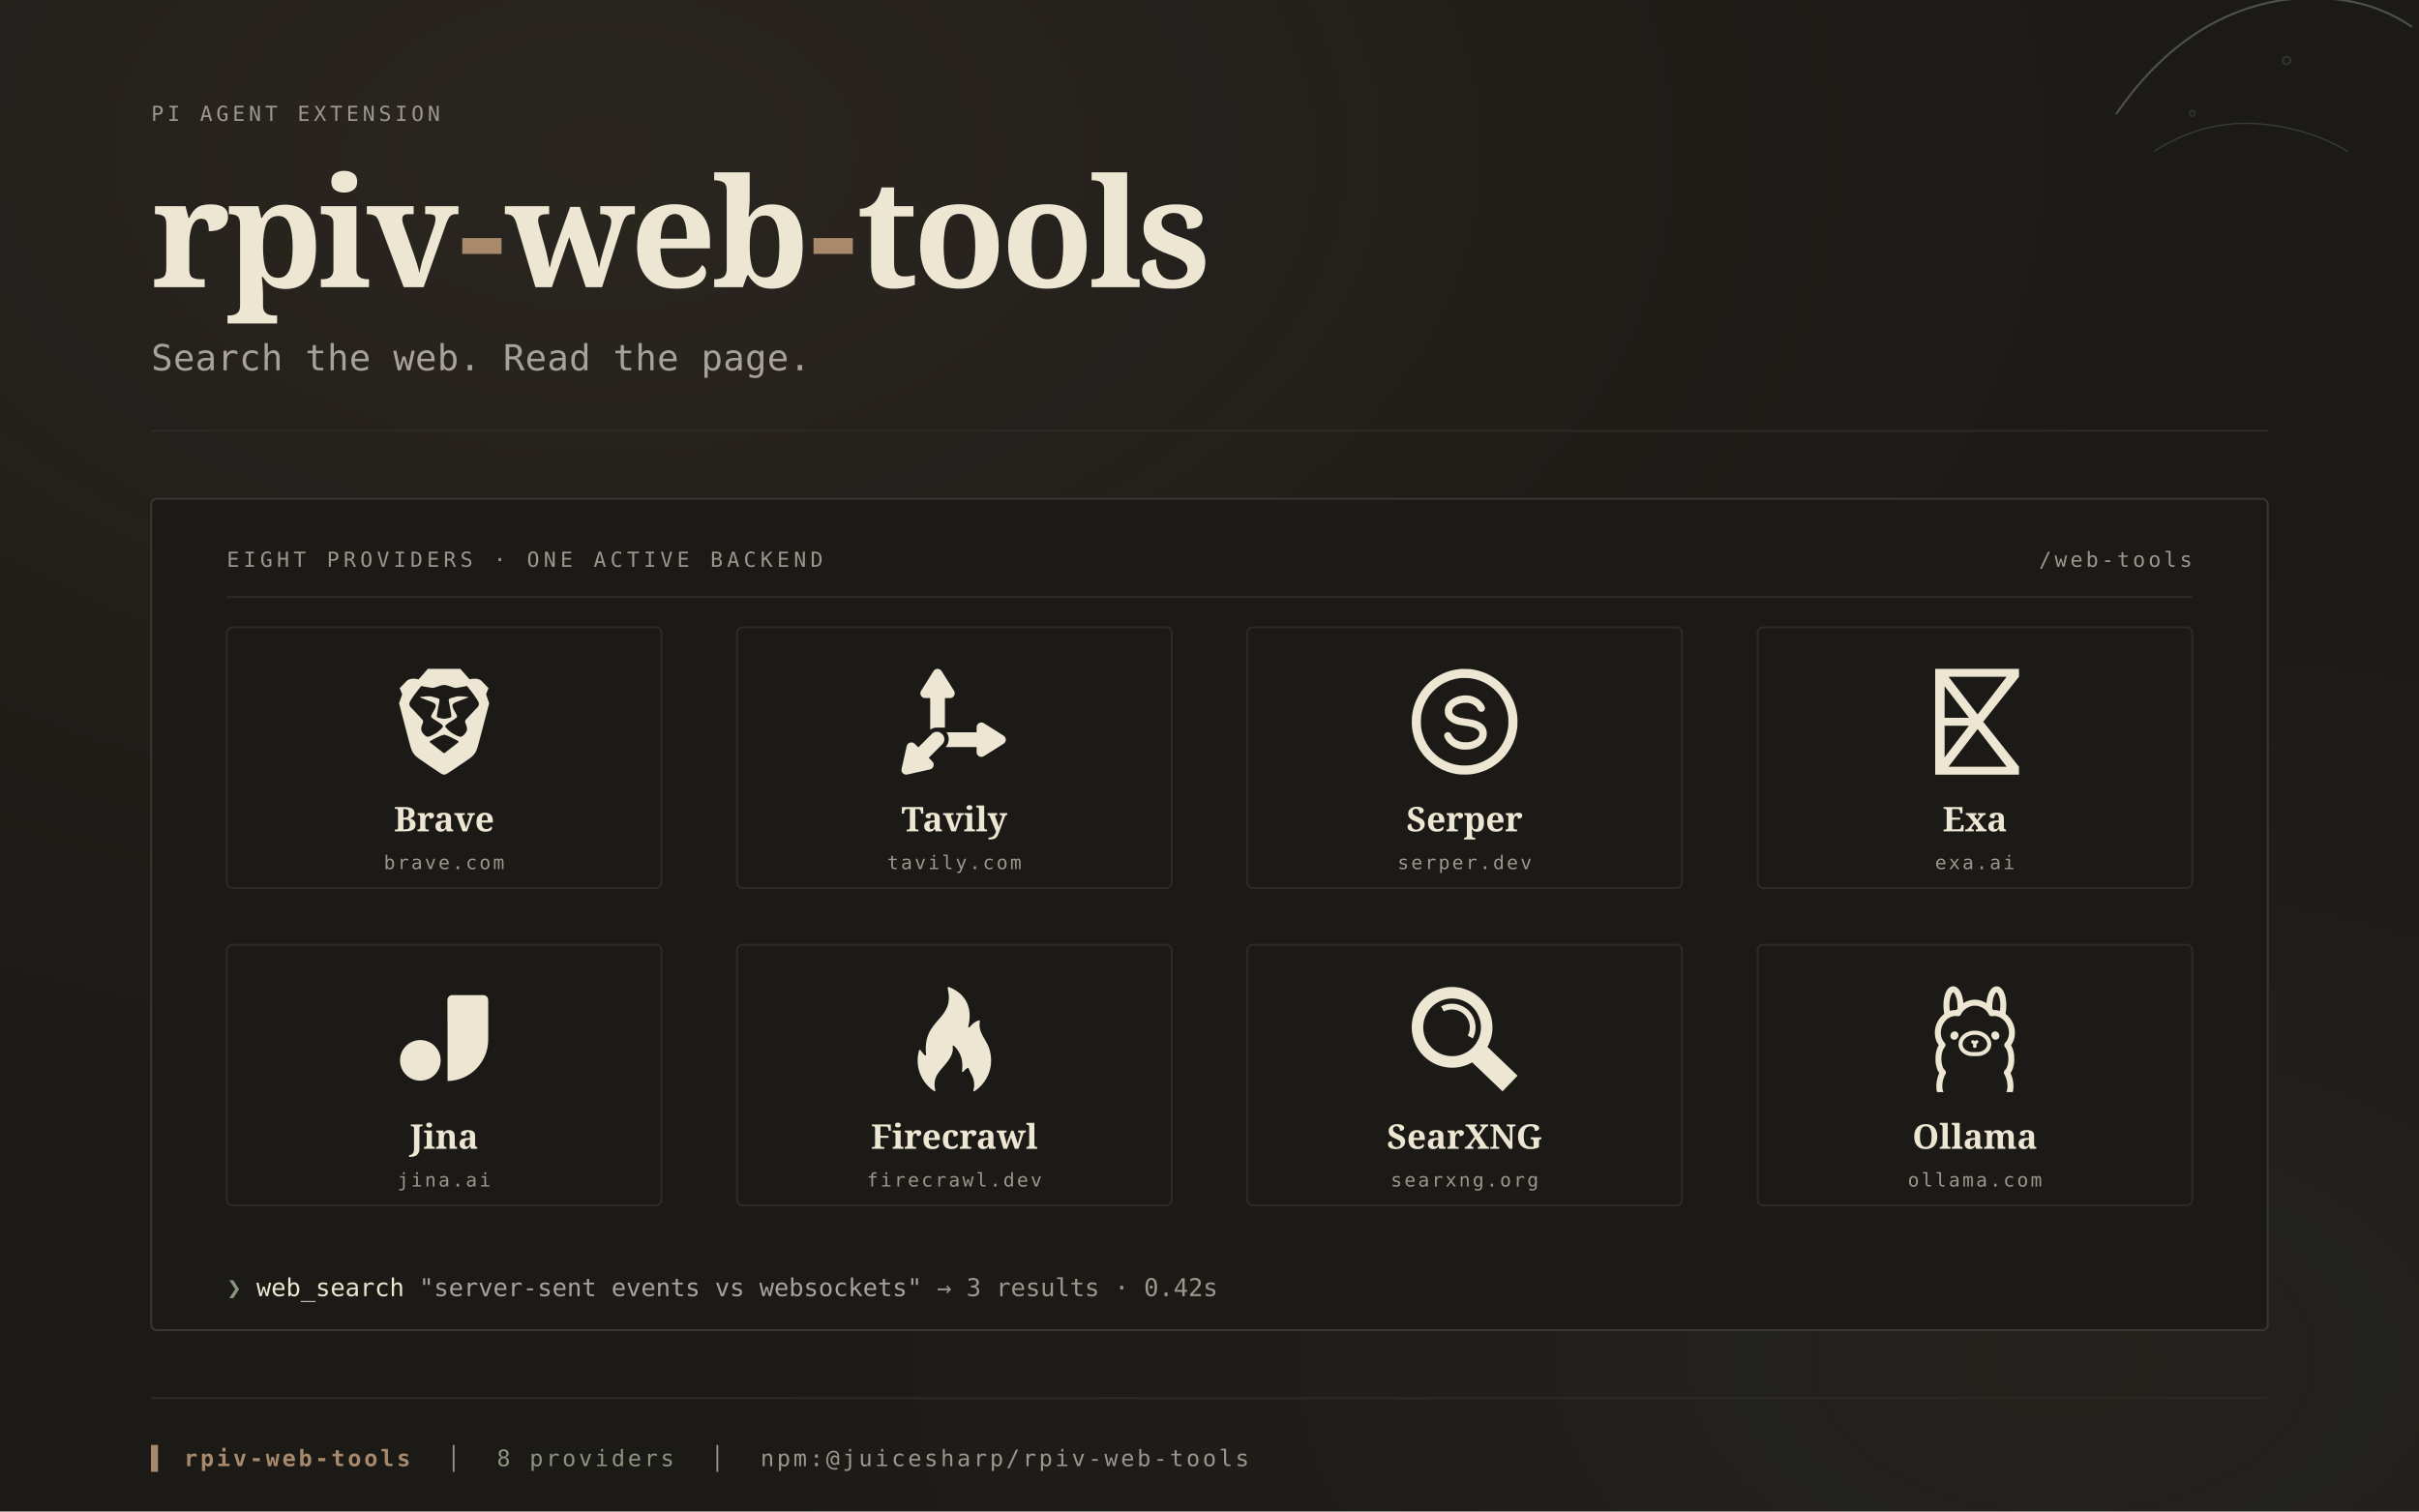
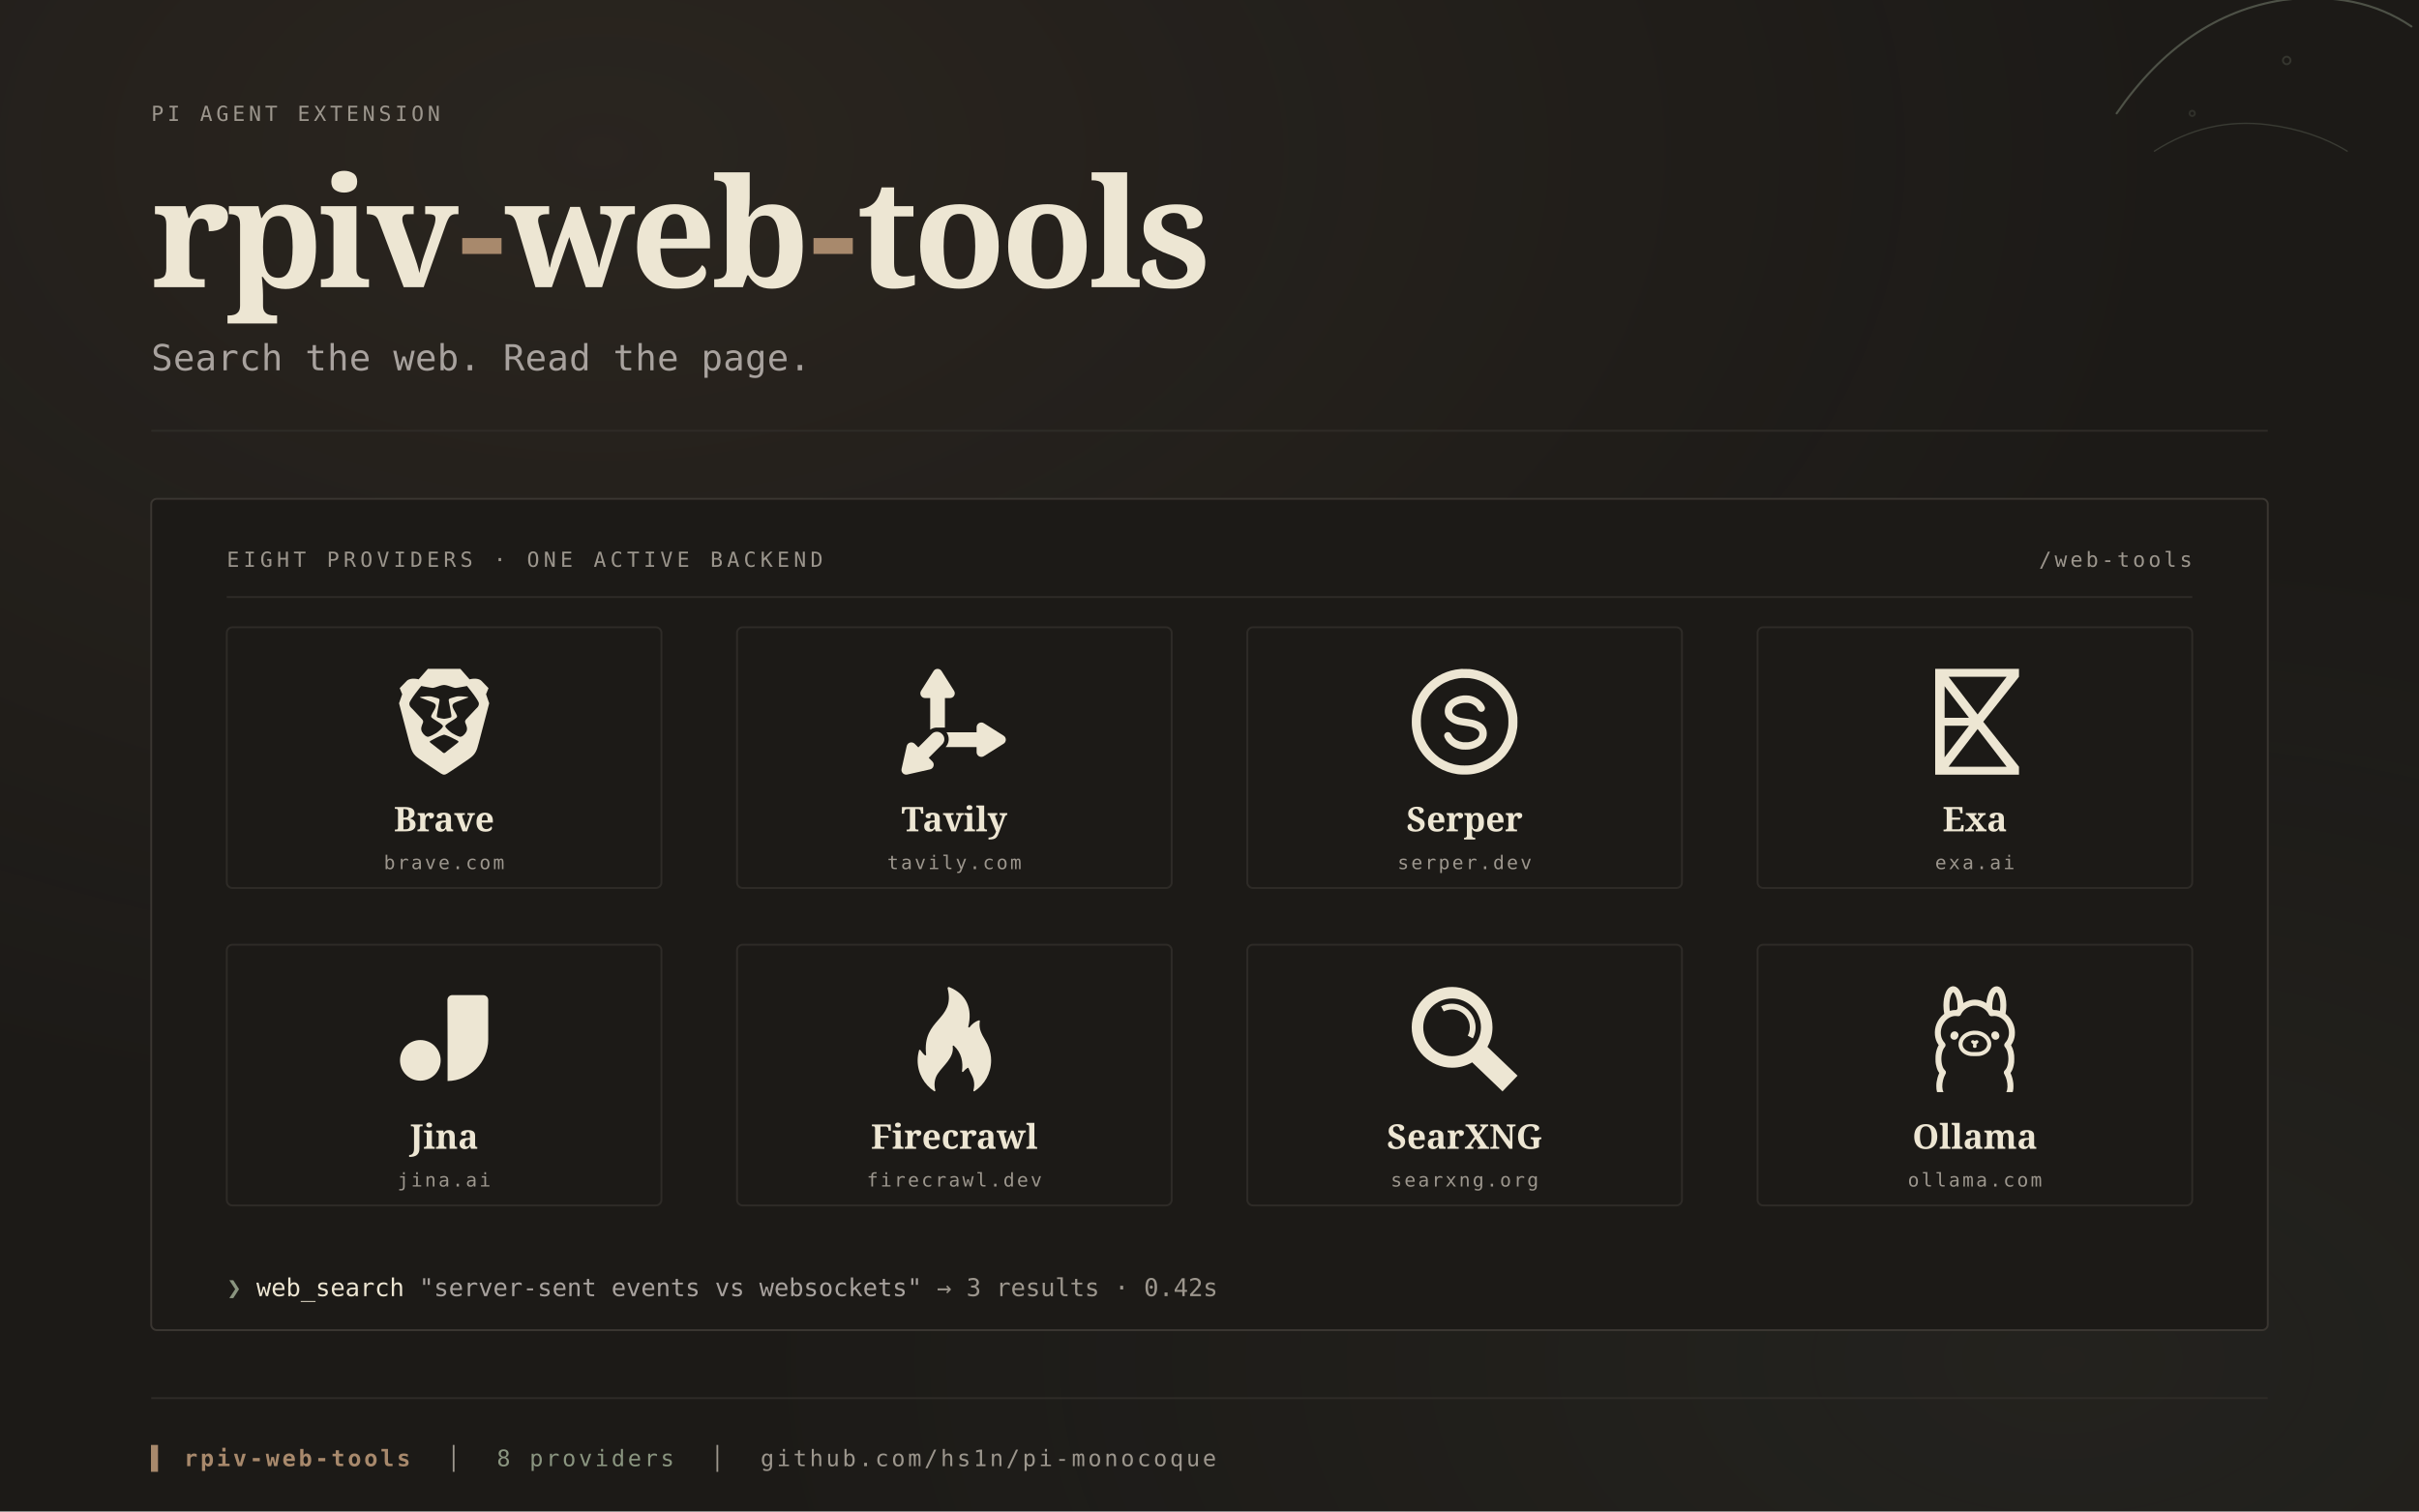
<svg xmlns="http://www.w3.org/2000/svg" viewBox="0 0 1280 800" role="img" aria-label="rpiv-web-tools — Eight pluggable web providers for Pi Agent" preserveAspectRatio="xMidYMid meet">
  <defs>
    <style>
      .mono { font-family: 'JetBrains Mono', 'Fira Code', ui-monospace, SFMono-Regular, Menlo, Consolas, monospace; }
      .serif { font-family: 'Iowan Old Style', 'Hoefler Text', Charter, 'Source Serif Pro', Georgia, serif; }
      .ink { fill: #ede6d3; }
      .text-quiet { fill: #a8a29e; }
      .text-distant { fill: #9c968d; }
      .ochre { fill: #a8896c; }
      .sage { fill: #8a9580; }
      .sage-deep { fill: #5e6b56; }
      .logo { color: #ede6d3; }
    </style>
    <radialGradient id="wash-ochre" cx="25%" cy="10%" r="65%">
      <stop offset="0%" stop-color="#a8896c" stop-opacity="0.10" />
      <stop offset="100%" stop-color="#a8896c" stop-opacity="0" />
    </radialGradient>
    <radialGradient id="wash-sage" cx="85%" cy="90%" r="55%">
      <stop offset="0%" stop-color="#8a9580" stop-opacity="0.07" />
      <stop offset="100%" stop-color="#8a9580" stop-opacity="0" />
    </radialGradient>
  </defs>
  <rect width="1280" height="800" fill="#1c1a17" />
  <rect width="1280" height="800" fill="url(#wash-ochre)" />
  <rect width="1280" height="800" fill="url(#wash-sage)" />
  <g fill="none" stroke="#8a9580" stroke-linecap="round" opacity="0.45">
    <path d="M1120 60 q36 -52 88 -60 q40 -5 68 14" stroke-width="1.1" />
    <path d="M1140 80 q28 -18 60 -14 q24 3 42 14" stroke-width="0.7" opacity="0.6" />
    <circle cx="1210" cy="32" r="2" opacity="0.5" />
    <circle cx="1160" cy="60" r="1.4" opacity="0.4" />
  </g>
  <text class="mono text-distant" x="80" y="64" font-size="11" letter-spacing="0.18em">PI AGENT EXTENSION</text>
  <text class="serif ink" x="80" y="152" font-size="80" font-weight="700" letter-spacing="-2.5">rpiv<tspan class="ochre">-</tspan>web<tspan class="ochre">-</tspan>tools</text>
  <text class="mono text-quiet" x="80" y="196" font-size="19" letter-spacing="0.2">Search the web. Read the page.</text>
  <line x1="80" y1="228" x2="1200" y2="228" stroke="#2e2b27" stroke-width="1" />
  <rect x="80" y="264" width="1120" height="440" rx="3" fill="#1c1a17" stroke="#3a3631" stroke-width="1" />
  <text class="mono text-distant" x="120" y="300" font-size="11" letter-spacing="0.2em">EIGHT PROVIDERS  ·  ONE ACTIVE BACKEND</text>
  <text class="mono text-distant" x="1160" y="300" font-size="11" letter-spacing="0.15em" text-anchor="end">/web-tools</text>
  <line x1="120" y1="316" x2="1160" y2="316" stroke="#2e2b27" stroke-width="1" />
  <g class="logo" transform="translate(120 332)">
    <g transform="translate(0 0)">
      <rect width="230" height="138" rx="3" fill="none" stroke="#2e2b27" stroke-width="1" />
      <svg x="87" y="22" width="56" height="56" viewBox="0 0 24 24" preserveAspectRatio="xMidYMid meet">
        <path fill="currentColor" d="M15.68 0l2.096 2.38s1.84-.512 2.709.358c.868.87 1.584 1.638 1.584 1.638l-.562 1.381.715 2.047s-2.104 7.98-2.35 8.955c-.486 1.919-.818 2.66-2.198 3.633-1.38.972-3.884 2.66-4.293 2.916-.409.256-.92.692-1.38.692-.46 0-.97-.436-1.38-.692a185.796 185.796 0 01-4.293-2.916c-1.38-.973-1.712-1.714-2.197-3.633-.247-.975-2.351-8.955-2.351-8.955l.715-2.047-.562-1.381s.716-.768 1.585-1.638c.868-.87 2.708-.358 2.708-.358L8.321 0h7.36zm-3.679 14.936c-.14 0-1.038.317-1.758.69-.72.373-1.242.637-1.409.742-.167.104-.065.301.087.409.152.107 2.194 1.69 2.393 1.866.198.175.489.464.687.464.198 0 .49-.29.688-.464.198-.175 2.24-1.759 2.392-1.866.152-.108.254-.305.087-.41-.167-.104-.689-.368-1.41-.741-.72-.373-1.617-.69-1.757-.69zm0-11.278s-.409.001-1.022.206-1.278.46-1.584.46c-.307 0-2.581-.434-2.581-.434S4.119 7.152 4.119 7.849c0 .697.339.881.68 1.243l2.02 2.149c.192.203.59.511.356 1.066-.235.555-.58 1.26-.196 1.977.384.716 1.042 1.194 1.464 1.115.421-.08 1.412-.598 1.776-.834.364-.237 1.518-1.19 1.518-1.554 0-.365-1.193-1.02-1.413-1.168-.22-.15-1.226-.725-1.247-.95-.02-.227-.012-.293.284-.851.297-.559.831-1.304.742-1.8-.089-.495-.95-.753-1.565-.986-.615-.232-1.799-.671-1.947-.74-.148-.068-.11-.133.339-.175.448-.043 1.719-.212 2.292-.052.573.16 1.552.403 1.632.532.079.13.149.134.067.579-.081.445-.5 2.581-.541 2.96-.04.38-.12.63.288.724.409.094 1.097.256 1.333.256s.924-.162 1.333-.256c.408-.093.329-.344.288-.723-.04-.38-.46-2.516-.541-2.961-.082-.445-.012-.45.067-.579.08-.129 1.059-.372 1.632-.532.573-.16 1.845.009 2.292.052.449.042.487.107.339.175-.148.069-1.332.508-1.947.74-.615.233-1.476.49-1.565.986-.09.496.445 1.241.742 1.8.297.558.304.624.284.85-.02.226-1.026.802-1.247.95-.22.15-1.413.804-1.413 1.169 0 .364 1.154 1.317 1.518 1.554.364.236 1.355.755 1.776.834.422.079 1.08-.4 1.464-1.115.384-.716.039-1.422-.195-1.977-.235-.555.163-.863.355-1.066l2.02-2.149c.341-.362.68-.546.68-1.243 0-.697-2.695-3.96-2.695-3.96s-2.274.436-2.58.436c-.307 0-.972-.256-1.585-.461-.613-.205-1.022-.206-1.022-.206z" />
      </svg>
      <text class="serif ink" x="115" y="108" font-size="18" font-weight="600" text-anchor="middle">Brave</text>
      <text class="mono text-distant" x="115" y="128" font-size="10" letter-spacing="0.12em" text-anchor="middle">brave.com</text>
    </g>
    <g transform="translate(270 0)">
      <rect width="230" height="138" rx="3" fill="none" stroke="#2e2b27" stroke-width="1" />
      <svg x="87" y="22" width="56" height="56" viewBox="0 0 24 24" preserveAspectRatio="xMidYMid meet">
        <path fill="currentColor" fill-rule="evenodd" d="M8.033 14.273a1.612 1.612 0 011.139.47l.04.042.044.043a1.61 1.61 0 010 2.277l-3.073 3.073.816.816c.6.6.303 1.627-.525 1.814l-5.159 1.165a1.07 1.07 0 01-.897-.2l-.102-.09a1.07 1.07 0 01-.289-1l1.164-5.158A1.079 1.079 0 013.006 17l.816.817 3.074-3.074a1.612 1.612 0 011.137-.47zM17.042 13.246c0-.85.935-1.366 1.653-.912l4.47 2.824c.336.212.503.562.503.911 0 .35-.167.7-.501.913l-4.472 2.824a1.079 1.079 0 01-1.654-.912v-1.155h-7.027c.37-.4.605-.902.677-1.438l.022-.232a2.65 2.65 0 00-.492-1.669h6.821v-1.154zM8.188 0c.35 0 .7.168.913.503l2.823 4.47a1.079 1.079 0 01-.911 1.655H9.857v6.692h-1.67a2.633 2.633 0 00-1.668.48V6.629H5.365c-.849 0-1.366-.936-.912-1.654L7.276.503A1.072 1.072 0 018.188 0z" />
      </svg>
      <text class="serif ink" x="115" y="108" font-size="18" font-weight="600" text-anchor="middle">Tavily</text>
      <text class="mono text-distant" x="115" y="128" font-size="10" letter-spacing="0.12em" text-anchor="middle">tavily.com</text>
    </g>
    <g transform="translate(540 0)">
      <rect width="230" height="138" rx="3" fill="none" stroke="#2e2b27" stroke-width="1" />
      <svg x="87" y="22" width="56" height="56" viewBox="0 0 700 700" preserveAspectRatio="xMidYMid meet">
        <g transform="translate(0,700) scale(0.1,-0.1)" fill="currentColor">
          <path d="M3278 6996 c-1 -2 -39 -6 -83 -10 -798 -62 -1601 -438 -2176 -1019 -293 -296 -553 -671 -704 -1017 -25 -58 -50 -114 -55 -125 -45 -93 -150 -427 -176 -560 -2 -11 -10 -54 -19 -95 -22 -115 -30 -160 -41 -255 -26 -230 -26 -666 1 -826 2 -13 6 -46 9 -74 9 -78 22 -152 51 -285 21 -96 91 -339 114 -395 5 -11 25 -65 46 -120 63 -166 249 -531 312 -610 4 -6 34 -49 65 -95 261 -390 673 -772 1113 -1032 373 -221 845 -385 1274 -444 25 -3 57 -8 71 -10 163 -25 682 -25 842 1 13 2 46 7 73 10 71 10 87 13 115 18 14 3 43 8 65 12 325 59 741 212 1039 384 49 28 91 51 93 51 10 0 268 180 353 247 152 119 324 280 450 422 36 41 70 79 76 85 65 68 263 353 352 508 46 79 172 331 172 342 0 3 11 29 24 58 57 127 151 421 182 573 16 77 54 301 60 350 4 33 9 76 11 95 8 69 10 517 3 595 -14 151 -21 210 -25 225 -2 8 -7 35 -10 60 -17 129 -80 384 -136 552 -349 1039 -1171 1861 -2209 2207 -174 58 -415 118 -550 136 -19 3 -46 7 -60 10 -13 2 -54 7 -90 11 -36 3 -76 8 -90 11 -27 5 -536 14 -542 9z m522 -609 c14 -3 77 -13 140 -22 965 -137 1833 -807 2224 -1718 67 -156 141 -383 162 -497 3 -14 7 -33 10 -42 6 -20 9 -34 24 -128 6 -41 13 -86 16 -100 25 -157 26 -619 0 -755 -2 -11 -6 -41 -10 -66 -59 -406 -227 -834 -463 -1182 -142 -208 -336 -426 -513 -576 -30 -25 -60 -51 -67 -57 -37 -35 -228 -168 -326 -227 -291 -176 -694 -329 -982 -371 -22 -3 -51 -8 -65 -11 -35 -7 -93 -14 -180 -23 -91 -9 -473 -8 -550 1 -124 14 -161 20 -280 43 -69 14 -132 27 -141 29 -56 12 -260 76 -304 95 -11 4 -51 20 -88 34 -145 56 -361 169 -489 257 -31 22 -61 39 -66 39 -6 0 -12 3 -14 8 -1 4 -47 40 -100 80 -208 156 -414 368 -587 601 -112 152 -217 336 -315 554 -71 158 -170 486 -191 632 -1 11 -5 36 -9 55 -7 39 -11 70 -23 180 -15 146 -8 545 11 660 3 14 7 43 10 65 4 22 8 51 11 65 2 14 6 36 9 50 40 242 165 584 309 845 42 76 162 266 189 300 5 6 47 58 94 117 107 134 297 325 430 431 356 286 731 468 1184 575 81 20 105 24 195 37 22 3 49 7 60 10 11 2 56 7 100 11 44 4 82 8 84 10 5 5 474 -4 501 -9z" />
          <path d="M3437 5244 c-1 -1 -29 -5 -62 -9 -215 -24 -402 -80 -591 -175 -351 -178 -559 -442 -591 -750 -30 -294 40 -488 249 -685 96 -91 185 -151 306 -207 81 -37 234 -92 285 -102 12 -2 42 -9 67 -15 59 -13 80 -17 240 -41 74 -11 146 -22 160 -24 14 -3 61 -10 105 -16 44 -7 87 -13 95 -15 8 -2 36 -6 62 -9 26 -4 91 -18 145 -32 54 -14 105 -27 113 -29 38 -8 205 -77 246 -101 71 -42 159 -129 184 -181 55 -117 24 -294 -74 -417 -101 -127 -363 -252 -591 -282 -27 -3 -59 -8 -70 -10 -28 -6 -265 -6 -295 0 -14 3 -44 7 -67 10 -105 12 -268 66 -369 122 -79 44 -127 79 -191 141 -78 76 -114 124 -163 219 -49 94 -75 123 -138 155 -90 45 -198 28 -271 -43 -84 -82 -97 -184 -40 -303 32 -65 83 -156 101 -180 4 -5 29 -37 55 -70 229 -288 583 -478 993 -533 73 -9 400 -9 470 2 541 78 978 372 1117 751 73 197 65 468 -18 642 -160 338 -532 541 -1129 617 -19 3 -78 11 -130 20 -52 8 -113 17 -135 21 -23 3 -50 7 -62 9 -11 3 -38 7 -59 11 -78 12 -100 16 -159 31 -202 52 -354 125 -445 215 -78 76 -104 136 -102 234 4 243 263 448 657 521 163 31 455 21 526 -16 10 -6 26 -10 36 -10 56 0 296 -149 358 -222 46 -54 82 -107 110 -162 40 -78 93 -130 158 -154 156 -59 319 55 321 223 0 52 -6 73 -47 155 -175 353 -547 607 -997 681 -62 10 -354 21 -363 13z" />
        </g>
      </svg>
      <text class="serif ink" x="115" y="108" font-size="18" font-weight="600" text-anchor="middle">Serper</text>
      <text class="mono text-distant" x="115" y="128" font-size="10" letter-spacing="0.12em" text-anchor="middle">serper.dev</text>
    </g>
    <g transform="translate(810 0)">
      <rect width="230" height="138" rx="3" fill="none" stroke="#2e2b27" stroke-width="1" />
      <svg x="87" y="22" width="56" height="56" viewBox="0 0 24 24" preserveAspectRatio="xMidYMid meet">
        <path fill="currentColor" fill-rule="evenodd" d="M3 0h19v1.791L13.892 12 22 22.209V24H3V0zm9.62 10.348l6.589-8.557H6.03l6.59 8.557zM5.138 3.935v7.17h5.52l-5.52-7.17zm5.52 8.96h-5.52v7.17l5.52-7.17zM6.03 22.21l6.59-8.557 6.589 8.557H6.03z" />
      </svg>
      <text class="serif ink" x="115" y="108" font-size="18" font-weight="600" text-anchor="middle">Exa</text>
      <text class="mono text-distant" x="115" y="128" font-size="10" letter-spacing="0.12em" text-anchor="middle">exa.ai</text>
    </g>
    <g transform="translate(0 168)">
      <rect width="230" height="138" rx="3" fill="none" stroke="#2e2b27" stroke-width="1" />
      <svg x="87" y="22" width="56" height="56" viewBox="0 0 24 24" preserveAspectRatio="xMidYMid meet">
        <path fill="currentColor" d="M6.608 21.416a4.608 4.608 0 100-9.217 4.608 4.608 0 000 9.217zM20.894 2.015c.614 0 1.106.492 1.106 1.106v9.002c0 5.13-4.148 9.309-9.217 9.37v-9.355l-.03-9.032c0-.614.491-1.106 1.106-1.106h7.158l-.123.015z" />
      </svg>
      <text class="serif ink" x="115" y="108" font-size="18" font-weight="600" text-anchor="middle">Jina</text>
      <text class="mono text-distant" x="115" y="128" font-size="10" letter-spacing="0.12em" text-anchor="middle">jina.ai</text>
    </g>
    <g transform="translate(270 168)">
      <rect width="230" height="138" rx="3" fill="none" stroke="#2e2b27" stroke-width="1" />
      <svg x="87" y="22" width="56" height="56" viewBox="0 0 50 72" preserveAspectRatio="xMidYMid meet">
        <path fill="currentColor" d="M41.715 23.193C38.953 24.013 36.871 25.868 35.346 27.883C35.018 28.315 34.336 27.99 34.466 27.46C37.386 15.453 33.528 5.474 21.504 0.562C20.894 0.312 20.259 0.859 20.419 1.499C25.889 23.46 2.882 21.608 5.79 46.504C5.84 46.931 5.36 47.224 5.01 46.974C3.92 46.191 2.702 44.559 1.867 43.412C1.622 43.074 1.092 43.169 0.98 43.572C0.315 45.977 0 48.241 0 50.491C0 59.241 4.497 66.943 11.304 71.407C11.694 71.662 12.194 71.297 12.062 70.85C11.712 69.675 11.514 68.435 11.499 67.153C11.499 66.365 11.549 65.56 11.672 64.81C11.957 62.925 12.612 61.13 13.712 59.496C17.484 53.834 25.046 48.364 23.839 40.937C23.761 40.467 24.316 40.157 24.666 40.479C29.994 45.346 31.049 51.894 30.174 57.766C30.099 58.276 30.738 58.548 31.061 58.148C31.876 57.128 32.871 56.233 33.953 55.561C34.223 55.393 34.583 55.521 34.686 55.821C35.288 57.573 36.183 59.218 37.028 60.863C38.038 62.84 38.576 65.098 38.491 67.488C38.448 68.65 38.256 69.775 37.933 70.845C37.796 71.297 38.291 71.675 38.688 71.415C45.5 66.95 50 59.248 50 50.494C50 47.451 49.468 44.469 48.46 41.674C46.348 35.812 40.988 31.41 42.343 23.77C42.408 23.405 42.07 23.088 41.715 23.193Z" />
      </svg>
      <text class="serif ink" x="115" y="108" font-size="18" font-weight="600" text-anchor="middle">Firecrawl</text>
      <text class="mono text-distant" x="115" y="128" font-size="10" letter-spacing="0.12em" text-anchor="middle">firecrawl.dev</text>
    </g>
    <g transform="translate(540 168)">
      <rect width="230" height="138" rx="3" fill="none" stroke="#2e2b27" stroke-width="1" />
      <svg x="87" y="22" width="56" height="56" viewBox="0 0 24 24" preserveAspectRatio="xMidYMid meet">
        <path fill="currentColor" d="m13.716 17.261 6.873 6.582L24 20.282l-6.824-6.536a9.11 9.11 0 0 0 1.143-4.43c0-5.055-4.105-9.159-9.16-9.159S0 4.261 0 9.316c0 5.055 4.104 9.159 9.159 9.159a9.11 9.11 0 0 0 4.557-1.214ZM9.159 2.773a6.546 6.546 0 0 1 6.543 6.543 6.545 6.545 0 0 1-6.543 6.542 6.545 6.545 0 0 1-6.542-6.542 6.545 6.545 0 0 1 6.542-6.543ZM7.26 5.713a4.065 4.065 0 0 1 4.744.747 4.064 4.064 0 0 1 .707 4.749l1.157.611a5.376 5.376 0 0 0-.935-6.282 5.377 5.377 0 0 0-6.274-.987l.601 1.162Z" />
      </svg>
      <text class="serif ink" x="115" y="108" font-size="18" font-weight="600" text-anchor="middle">SearXNG</text>
      <text class="mono text-distant" x="115" y="128" font-size="10" letter-spacing="0.12em" text-anchor="middle">searxng.org</text>
    </g>
    <g transform="translate(810 168)">
      <rect width="230" height="138" rx="3" fill="none" stroke="#2e2b27" stroke-width="1" />
      <svg x="87" y="22" width="56" height="56" viewBox="0 0 24 24" preserveAspectRatio="xMidYMid meet">
        <path fill="currentColor" d="M16.361 10.26a.894.894 0 0 0-.558.47l-.072.148.001.207c0 .193.004.217.059.353.076.193.152.312.291.448.24.238.51.3.872.205a.86.86 0 0 0 .517-.436.752.752 0 0 0 .08-.498c-.064-.453-.33-.782-.724-.897a1.06 1.06 0 0 0-.466 0zm-9.203.005c-.305.096-.533.32-.65.639a1.187 1.187 0 0 0-.06.52c.057.309.31.59.598.667.362.095.632.033.872-.205.14-.136.215-.255.291-.448.055-.136.059-.16.059-.353l.001-.207-.072-.148a.894.894 0 0 0-.565-.472 1.02 1.02 0 0 0-.474.007Zm4.184 2c-.131.071-.223.25-.195.383.031.143.157.288.353.407.105.063.112.072.117.136.004.038-.01.146-.029.243-.02.094-.036.194-.036.222.002.074.07.195.143.253.064.052.076.054.255.059.164.005.198.001.264-.03.169-.082.212-.234.15-.525-.052-.243-.042-.28.087-.355.137-.08.281-.219.324-.314a.365.365 0 0 0-.175-.48.394.394 0 0 0-.181-.033c-.126 0-.207.03-.355.124l-.085.053-.053-.032c-.219-.13-.259-.145-.391-.143a.396.396 0 0 0-.193.032zm.39-2.195c-.373.036-.475.05-.654.086-.291.06-.68.195-.951.328-.94.46-1.589 1.226-1.787 2.114-.04.176-.045.234-.045.53 0 .294.005.357.043.524.264 1.16 1.332 2.017 2.714 2.173.3.033 1.596.033 1.896 0 1.11-.125 2.064-.727 2.493-1.571.114-.226.169-.372.22-.602.039-.167.044-.23.044-.523 0-.297-.005-.355-.045-.531-.288-1.29-1.539-2.304-3.072-2.497a6.873 6.873 0 0 0-.855-.031zm.645.937a3.283 3.283 0 0 1 1.44.514c.223.148.537.458.671.662.166.251.26.508.303.82.02.143.01.251-.043.482-.08.345-.332.705-.672.957a3.115 3.115 0 0 1-.689.348c-.382.122-.632.144-1.525.138-.582-.006-.686-.01-.853-.042-.57-.107-1.022-.334-1.35-.68-.264-.28-.385-.535-.45-.946-.03-.192.025-.509.137-.776.136-.326.488-.73.836-.963.403-.269.934-.46 1.422-.512.187-.02.586-.02.773-.002zm-5.503-11a1.653 1.653 0 0 0-.683.298C5.617.74 5.173 1.666 4.985 2.819c-.07.436-.119 1.04-.119 1.503 0 .544.064 1.24.155 1.721.02.107.031.202.023.208a8.12 8.12 0 0 1-.187.152 5.324 5.324 0 0 0-.949 1.02 5.49 5.49 0 0 0-.94 2.339 6.625 6.625 0 0 0-.023 1.357c.091.78.325 1.438.727 2.04l.13.195-.037.064c-.269.452-.498 1.105-.605 1.732-.084.496-.095.629-.095 1.294 0 .67.009.803.088 1.266.095.555.288 1.143.503 1.534.071.128.243.393.264.407.007.003-.014.067-.046.141a7.405 7.405 0 0 0-.548 1.873c-.062.417-.071.552-.071.991 0 .56.031.832.148 1.279L3.42 24h1.478l-.05-.091c-.297-.552-.325-1.575-.068-2.597.117-.472.25-.819.498-1.296l.148-.29v-.177c0-.165-.003-.184-.057-.293a.915.915 0 0 0-.194-.25 1.74 1.74 0 0 1-.385-.543c-.424-.92-.506-2.286-.208-3.451.124-.486.329-.918.544-1.154a.787.787 0 0 0 .223-.531c0-.195-.07-.355-.224-.522a3.136 3.136 0 0 1-.817-1.729c-.14-.96.114-2.005.69-2.834.563-.814 1.353-1.336 2.237-1.475.199-.033.57-.028.776.01.226.04.367.028.512-.041.179-.085.268-.19.374-.431.093-.215.165-.333.36-.576.234-.29.46-.489.822-.729.413-.27.884-.467 1.352-.561.17-.035.25-.04.569-.04.319 0 .398.005.569.04a4.07 4.07 0 0 1 1.914.997c.117.109.398.457.488.602.034.057.095.177.132.267.105.241.195.346.374.43.14.068.286.082.503.045.343-.058.607-.053.943.016 1.144.23 2.14 1.173 2.581 2.437.385 1.108.276 2.267-.296 3.163-.097.15-.193.27-.333.419-.301.322-.301.722-.001 1.053.493.539.801 1.866.708 3.036-.062.772-.26 1.463-.533 1.854a2.096 2.096 0 0 1-.224.258.916.916 0 0 0-.194.25c-.054.109-.057.128-.057.293v.178l.148.29c.248.476.38.823.498 1.295.253 1.008.231 2.01-.059 2.581a.845.845 0 0 0-.044.098c0 .006.329.009.732.009h.73l.02-.074.036-.134c.019-.076.057-.3.088-.516.029-.217.029-1.016 0-1.258-.11-.875-.295-1.57-.597-2.226-.032-.074-.053-.138-.046-.141.008-.005.057-.074.108-.152.376-.569.607-1.284.724-2.228.031-.26.031-1.378 0-1.628-.083-.645-.182-1.082-.348-1.525a6.083 6.083 0 0 0-.329-.7l-.038-.064.131-.194c.402-.604.636-1.262.727-2.04a6.625 6.625 0 0 0-.024-1.358 5.512 5.512 0 0 0-.939-2.339 5.325 5.325 0 0 0-.95-1.02 8.097 8.097 0 0 1-.186-.152.692.692 0 0 1 .023-.208c.208-1.087.201-2.443-.017-3.503-.19-.924-.535-1.658-.98-2.082-.354-.338-.716-.482-1.15-.455-.996.059-1.8 1.205-2.116 3.01a6.805 6.805 0 0 0-.097.726c0 .036-.007.066-.015.066a.96.96 0 0 1-.149-.078A4.857 4.857 0 0 0 12 3.03c-.832 0-1.687.243-2.456.698a.958.958 0 0 1-.148.078c-.008 0-.015-.03-.015-.066a6.71 6.71 0 0 0-.097-.725C8.997 1.392 8.337.319 7.46.048a2.096 2.096 0 0 0-.585-.041Zm.293 1.402c.248.197.523.759.682 1.388.03.113.06.244.069.292.007.047.026.152.041.233.067.365.098.76.102 1.24l.002.475-.12.175-.118.178h-.278c-.324 0-.646.041-.954.124l-.238.06c-.033.007-.038-.003-.057-.144a8.438 8.438 0 0 1 .016-2.323c.124-.788.413-1.501.696-1.711.067-.05.079-.049.157.013zm9.825-.012c.17.126.358.46.498.888.28.854.36 2.028.212 3.145-.019.14-.024.151-.057.144l-.238-.06a3.693 3.693 0 0 0-.954-.124h-.278l-.119-.178-.119-.175.002-.474c.004-.669.066-1.19.214-1.772.157-.623.434-1.185.68-1.382.078-.062.09-.063.159-.012z" />
      </svg>
      <text class="serif ink" x="115" y="108" font-size="18" font-weight="600" text-anchor="middle">Ollama</text>
      <text class="mono text-distant" x="115" y="128" font-size="10" letter-spacing="0.12em" text-anchor="middle">ollama.com</text>
    </g>
  </g>
  <text class="mono" x="120" y="686" font-size="13">
    <tspan class="sage" font-weight="700">❯</tspan>
    <tspan class="ink">web_search</tspan>
    <tspan class="text-quiet">"server-sent events vs websockets"</tspan>
    <tspan class="text-distant">→ 3 results · 0.42s</tspan>
  </text>
  <line x1="80" y1="740" x2="1200" y2="740" stroke="#2e2b27" stroke-width="1" />
  <text class="mono text-distant" x="80" y="776" font-size="12" letter-spacing="0.12em">
    <tspan class="ochre" font-weight="700">▌ rpiv-web-tools</tspan>
    <tspan dx="12">│</tspan>
    <tspan dx="12" class="sage">8 providers</tspan>
    <tspan dx="12">│</tspan>
-     <tspan dx="12">npm:@juicesharp/rpiv-web-tools</tspan>
+     <tspan dx="12">github.com/hs1n/pi-monocoque</tspan>
  </text>
</svg>
